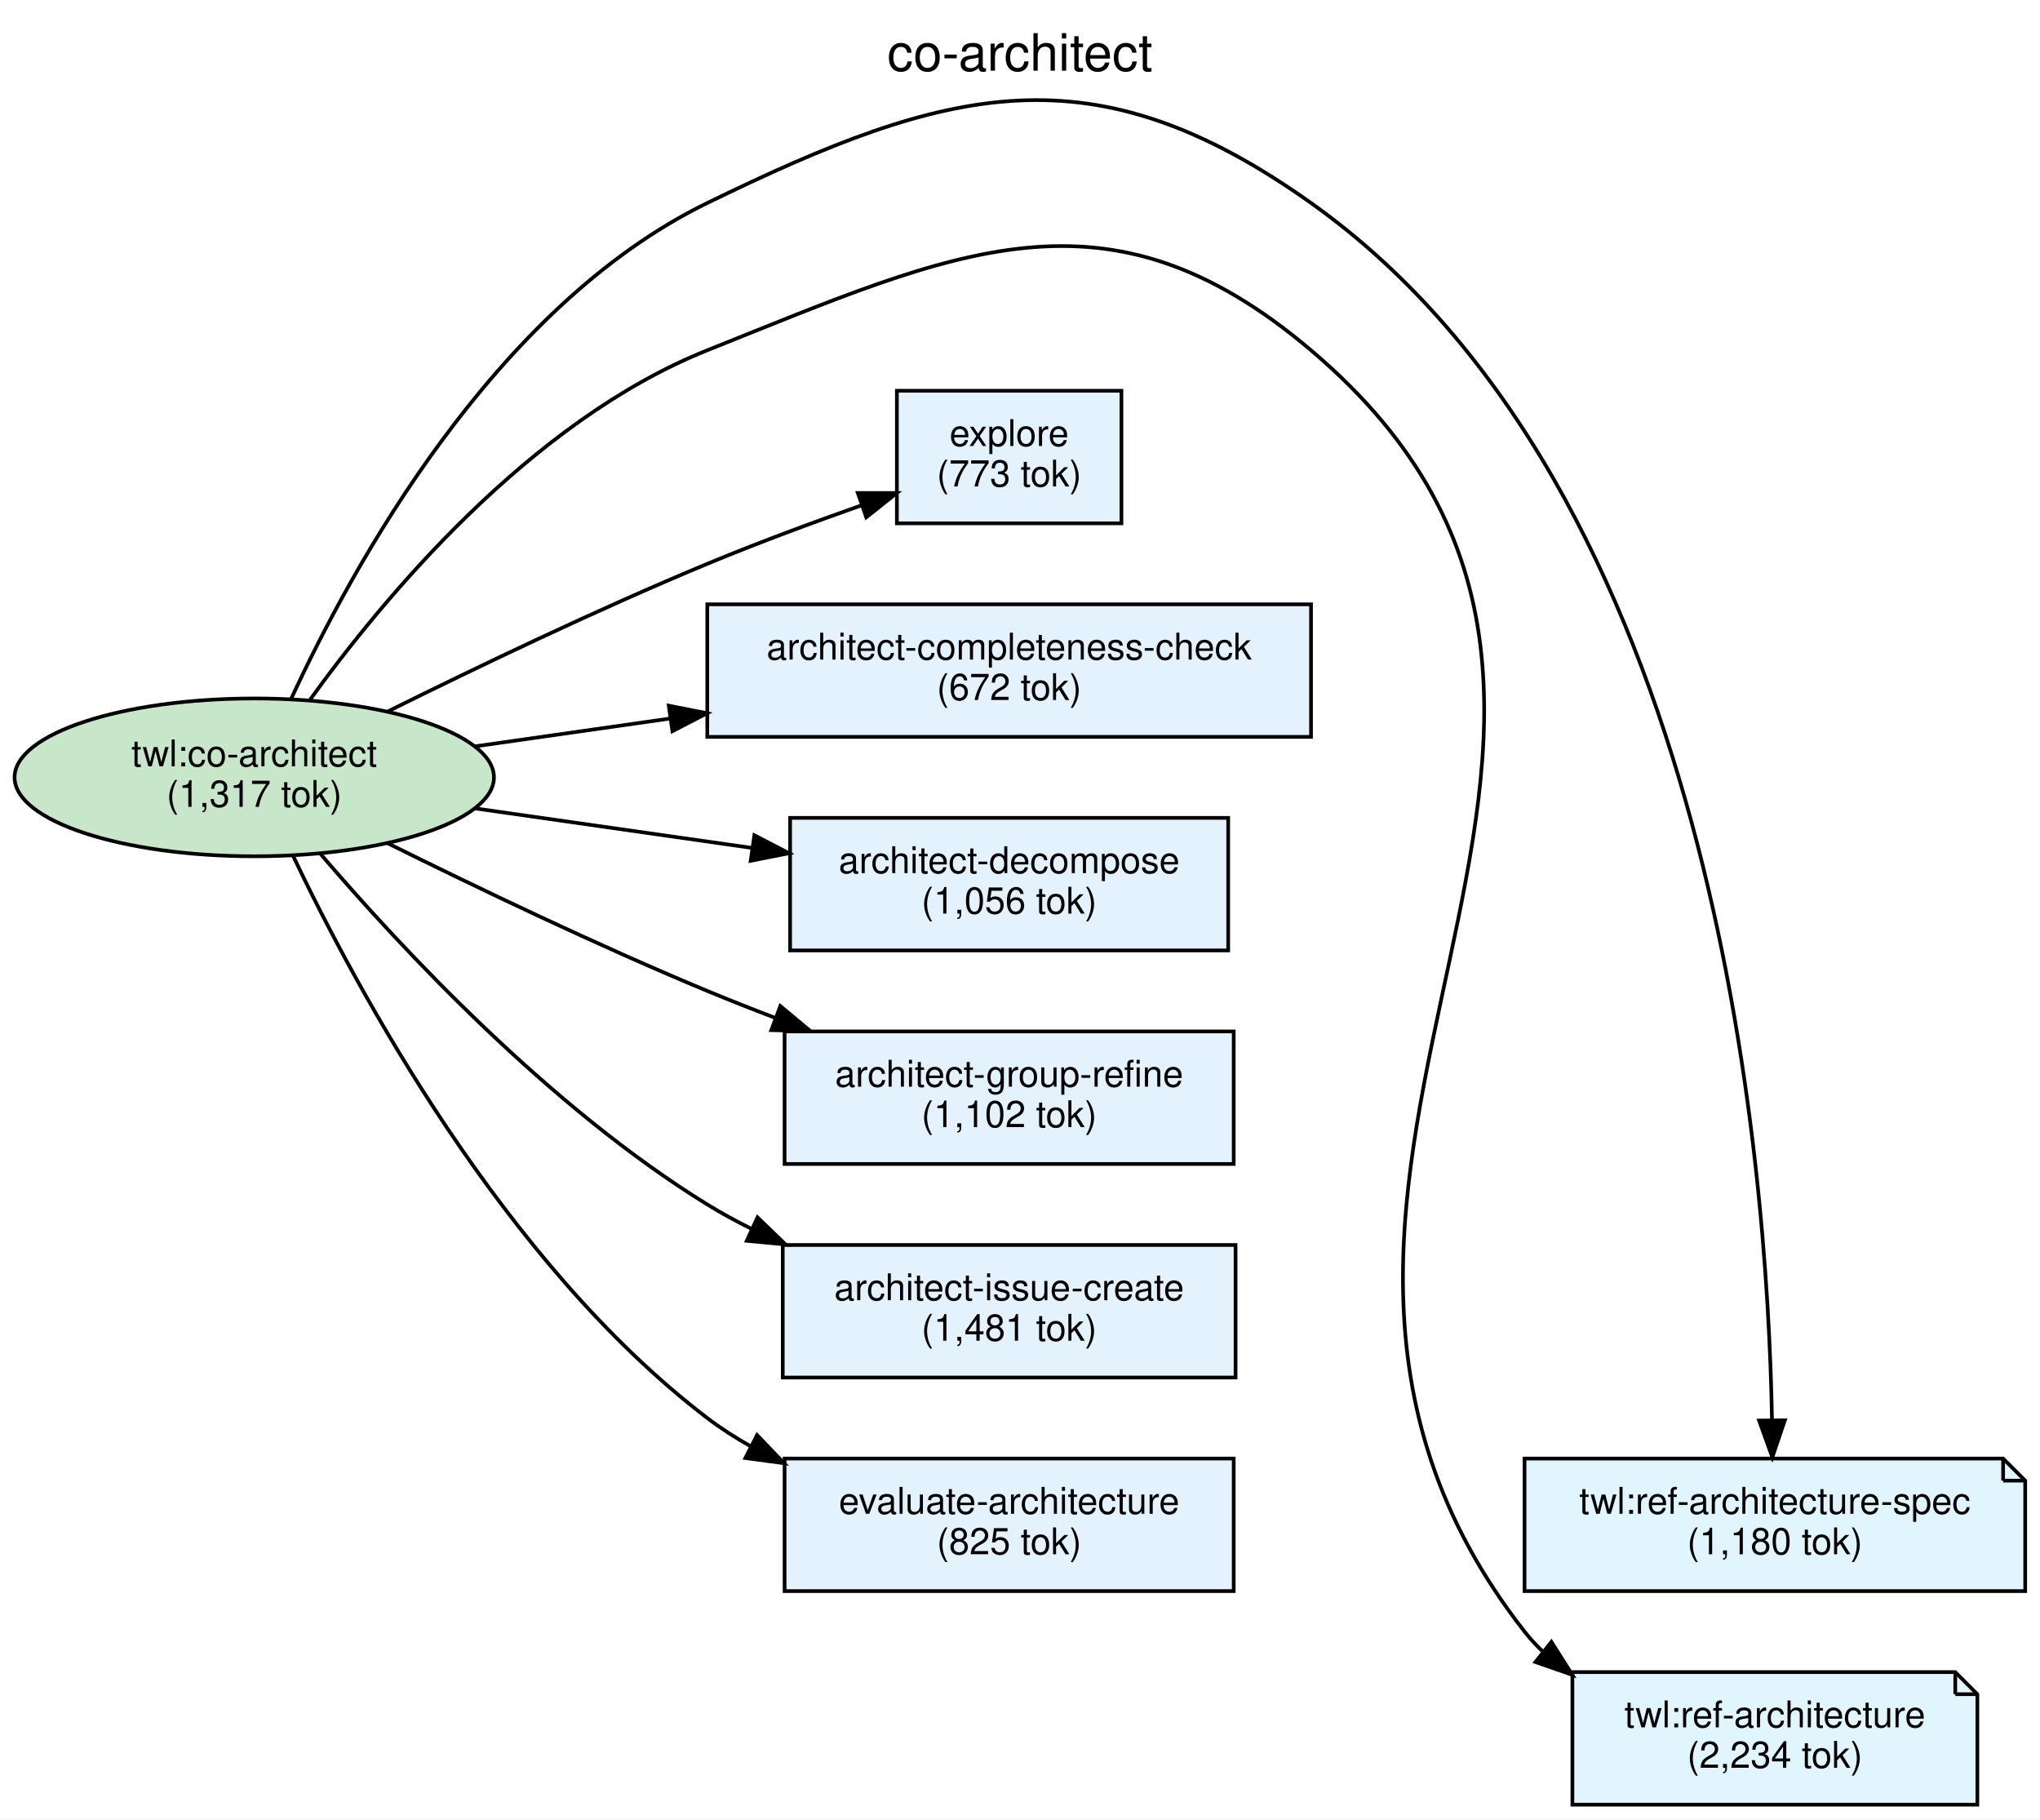
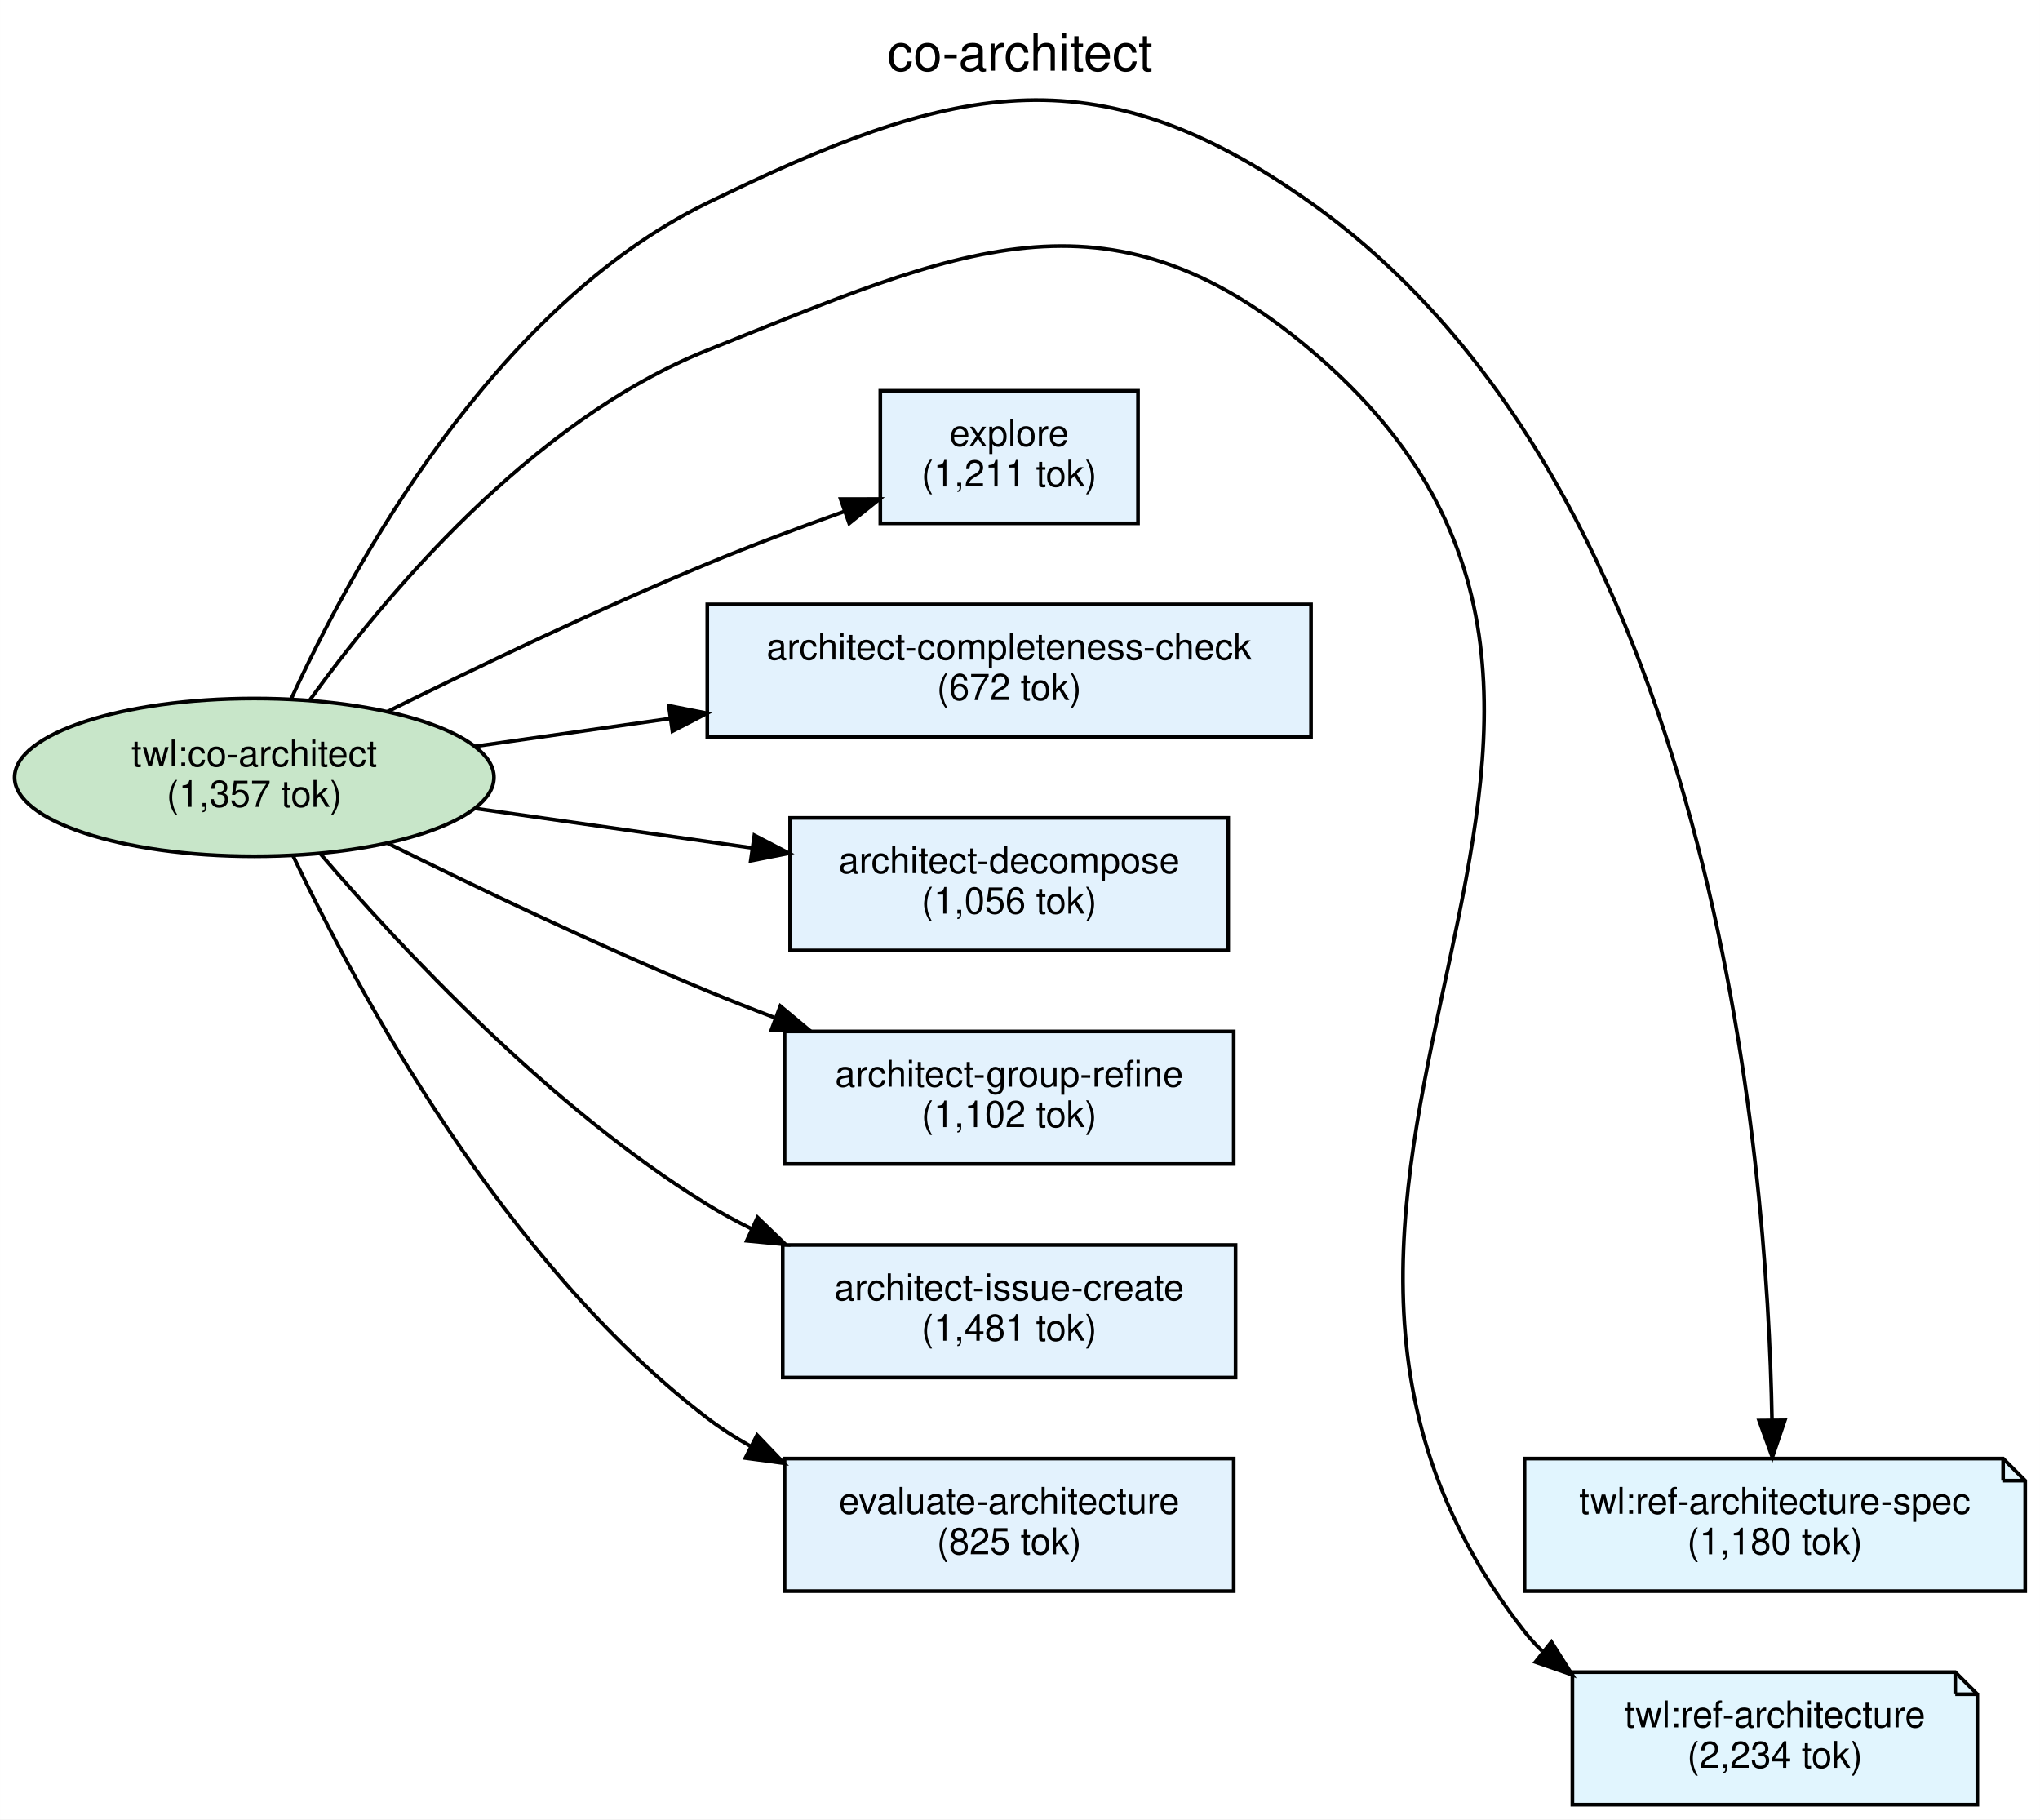
<svg xmlns="http://www.w3.org/2000/svg" width="554pt" height="494pt" viewBox="0.00 0.00 554.11 494.13">
  <g id="graph0" class="graph" transform="scale(1 1) rotate(0) translate(4 490.13)">
    <polygon fill="white" stroke="transparent" points="-4,4 -4,-490.13 550.11,-490.13 550.11,4 -4,4" />
    <text text-anchor="middle" x="273.05" y="-470.93" font-family="Helvetica,sans-Serif" font-size="14.00">co-architect</text>
    <g id="node1" class="node">
      <ellipse fill="#c8e6c9" stroke="black" cx="65.05" cy="-279" rx="65.11" ry="21.43" />
      <text text-anchor="middle" x="65.05" y="-282" font-family="Helvetica,sans-Serif" font-size="10.00">twl:co-architect</text>
-       <text text-anchor="middle" x="65.05" y="-271" font-family="Helvetica,sans-Serif" font-size="10.00">(1,317 tok)</text>
+       <text text-anchor="middle" x="65.05" y="-271" font-family="Helvetica,sans-Serif" font-size="10.00">(1,357 tok)</text>
    </g>
    <g id="node2" class="node">
      <polygon fill="#e1f5fe" stroke="black" points="527.11,-36 423.11,-36 423.11,0 533.11,0 533.11,-30 527.11,-36" />
      <polyline fill="none" stroke="black" points="527.11,-36 527.11,-30 " />
      <polyline fill="none" stroke="black" points="533.11,-30 527.11,-30 " />
      <text text-anchor="middle" x="478.11" y="-21" font-family="Helvetica,sans-Serif" font-size="10.00">twl:ref-architecture</text>
      <text text-anchor="middle" x="478.11" y="-10" font-family="Helvetica,sans-Serif" font-size="10.00">(2,234 tok)</text>
    </g>
    <g id="edge8" class="edge">
      <path fill="none" stroke="black" d="M80.02,-299.84C100.1,-327.7 140.06,-375.81 188.11,-395 255.8,-422.04 296.49,-442.11 352.11,-395 471.75,-293.65 313.51,-170.51 410.11,-47 411.57,-45.13 413.17,-43.39 414.89,-41.75" />
      <polygon fill="black" stroke="black" points="417.41,-44.21 423.07,-35.26 413.06,-38.73 417.41,-44.21" />
    </g>
    <g id="node3" class="node">
      <polygon fill="#e1f5fe" stroke="black" points="540.11,-94 410.11,-94 410.11,-58 546.11,-58 546.11,-88 540.11,-94" />
      <polyline fill="none" stroke="black" points="540.11,-94 540.11,-88 " />
      <polyline fill="none" stroke="black" points="546.11,-88 540.11,-88 " />
      <text text-anchor="middle" x="478.11" y="-79" font-family="Helvetica,sans-Serif" font-size="10.00">twl:ref-architecture-spec</text>
      <text text-anchor="middle" x="478.11" y="-68" font-family="Helvetica,sans-Serif" font-size="10.00">(1,180 tok)</text>
    </g>
    <g id="edge7" class="edge">
      <path fill="none" stroke="black" d="M75.01,-300.18C91.41,-335.82 129.99,-406.68 188.11,-435 253.63,-466.93 292.69,-477.22 352.11,-435 461.89,-356.98 476.08,-175.2 477.32,-104.68" />
      <polygon fill="black" stroke="black" points="480.82,-104.38 477.42,-94.35 473.82,-104.32 480.82,-104.38" />
    </g>
    <g id="node4" class="node">
      <polygon fill="#e3f2fd" stroke="black" points="352.11,-326 188.11,-326 188.11,-290 352.11,-290 352.11,-326" />
      <text text-anchor="middle" x="270.11" y="-311" font-family="Helvetica,sans-Serif" font-size="10.00">architect-completeness-check</text>
      <text text-anchor="middle" x="270.11" y="-300" font-family="Helvetica,sans-Serif" font-size="10.00">(672 tok)</text>
    </g>
    <g id="edge2" class="edge">
      <path fill="none" stroke="black" d="M125.06,-287.43C141.66,-289.8 160.11,-292.43 178.11,-295" />
      <polygon fill="black" stroke="black" points="177.65,-298.47 188.05,-296.42 178.64,-291.54 177.65,-298.47" />
    </g>
    <g id="node5" class="node">
      <polygon fill="#e3f2fd" stroke="black" points="329.61,-268 210.61,-268 210.61,-232 329.61,-232 329.61,-268" />
      <text text-anchor="middle" x="270.11" y="-253" font-family="Helvetica,sans-Serif" font-size="10.00">architect-decompose</text>
      <text text-anchor="middle" x="270.11" y="-242" font-family="Helvetica,sans-Serif" font-size="10.00">(1,056 tok)</text>
    </g>
    <g id="edge3" class="edge">
      <path fill="none" stroke="black" d="M125.06,-270.57C148.63,-267.21 175.92,-263.31 200.38,-259.82" />
      <polygon fill="black" stroke="black" points="200.9,-263.28 210.31,-258.4 199.91,-256.35 200.9,-263.28" />
    </g>
    <g id="node6" class="node">
      <polygon fill="#e3f2fd" stroke="black" points="331.11,-210 209.11,-210 209.11,-174 331.11,-174 331.11,-210" />
      <text text-anchor="middle" x="270.11" y="-195" font-family="Helvetica,sans-Serif" font-size="10.00">architect-group-refine</text>
      <text text-anchor="middle" x="270.11" y="-184" font-family="Helvetica,sans-Serif" font-size="10.00">(1,102 tok)</text>
    </g>
    <g id="edge4" class="edge">
      <path fill="none" stroke="black" d="M101.15,-261.18C125.32,-249.19 158.32,-233.37 188.11,-221 193.99,-218.56 200.16,-216.12 206.36,-213.76" />
      <polygon fill="black" stroke="black" points="207.95,-216.9 216.09,-210.12 205.5,-210.35 207.95,-216.9" />
    </g>
    <g id="node7" class="node">
      <polygon fill="#e3f2fd" stroke="black" points="331.61,-152 208.61,-152 208.61,-116 331.61,-116 331.61,-152" />
      <text text-anchor="middle" x="270.11" y="-137" font-family="Helvetica,sans-Serif" font-size="10.00">architect-issue-create</text>
      <text text-anchor="middle" x="270.11" y="-126" font-family="Helvetica,sans-Serif" font-size="10.00">(1,481 tok)</text>
    </g>
    <g id="edge5" class="edge">
      <path fill="none" stroke="black" d="M83.02,-258.24C104.91,-232.66 145.29,-189.36 188.11,-163 191.93,-160.65 195.97,-158.44 200.13,-156.39" />
      <polygon fill="black" stroke="black" points="201.75,-159.5 209.38,-152.14 198.83,-153.14 201.75,-159.5" />
    </g>
    <g id="node8" class="node">
      <polygon fill="#e3f2fd" stroke="black" points="331.11,-94 209.11,-94 209.11,-58 331.11,-58 331.11,-94" />
      <text text-anchor="middle" x="270.11" y="-79" font-family="Helvetica,sans-Serif" font-size="10.00">evaluate-architecture</text>
      <text text-anchor="middle" x="270.11" y="-68" font-family="Helvetica,sans-Serif" font-size="10.00">(825 tok)</text>
    </g>
    <g id="edge6" class="edge">
      <path fill="none" stroke="black" d="M75.5,-257.88C92.76,-221.58 132.8,-147.17 188.11,-105 191.75,-102.22 195.68,-99.7 199.77,-97.4" />
      <polygon fill="black" stroke="black" points="201.63,-100.38 208.96,-92.73 198.46,-94.14 201.63,-100.38" />
    </g>
    <g id="node9" class="node">
-       <polygon fill="#e3f2fd" stroke="black" points="300.61,-384 239.61,-384 239.61,-348 300.61,-348 300.61,-384" />
+       <polygon fill="#e3f2fd" stroke="black" points="305.11,-384 235.11,-384 235.11,-348 305.11,-348 305.11,-384" />
      <text text-anchor="middle" x="270.11" y="-369" font-family="Helvetica,sans-Serif" font-size="10.00">explore</text>
-       <text text-anchor="middle" x="270.11" y="-358" font-family="Helvetica,sans-Serif" font-size="10.00">(773 tok)</text>
+       <text text-anchor="middle" x="270.11" y="-358" font-family="Helvetica,sans-Serif" font-size="10.00">(1,211 tok)</text>
    </g>
    <g id="edge1" class="edge">
-       <path fill="none" stroke="black" d="M101.15,-296.82C125.32,-308.81 158.32,-324.63 188.11,-337 201.65,-342.63 216.72,-348.2 230.15,-352.94" />
-       <polygon fill="black" stroke="black" points="229,-356.24 239.59,-356.23 231.3,-349.63 229,-356.24" />
+       <path fill="none" stroke="black" d="M101.15,-296.82C125.32,-308.81 158.32,-324.63 188.11,-337 200.08,-341.97 213.25,-346.91 225.42,-351.26" />
+       <polygon fill="black" stroke="black" points="224.33,-354.59 234.93,-354.61 226.66,-347.98 224.33,-354.59" />
    </g>
  </g>
</svg>
